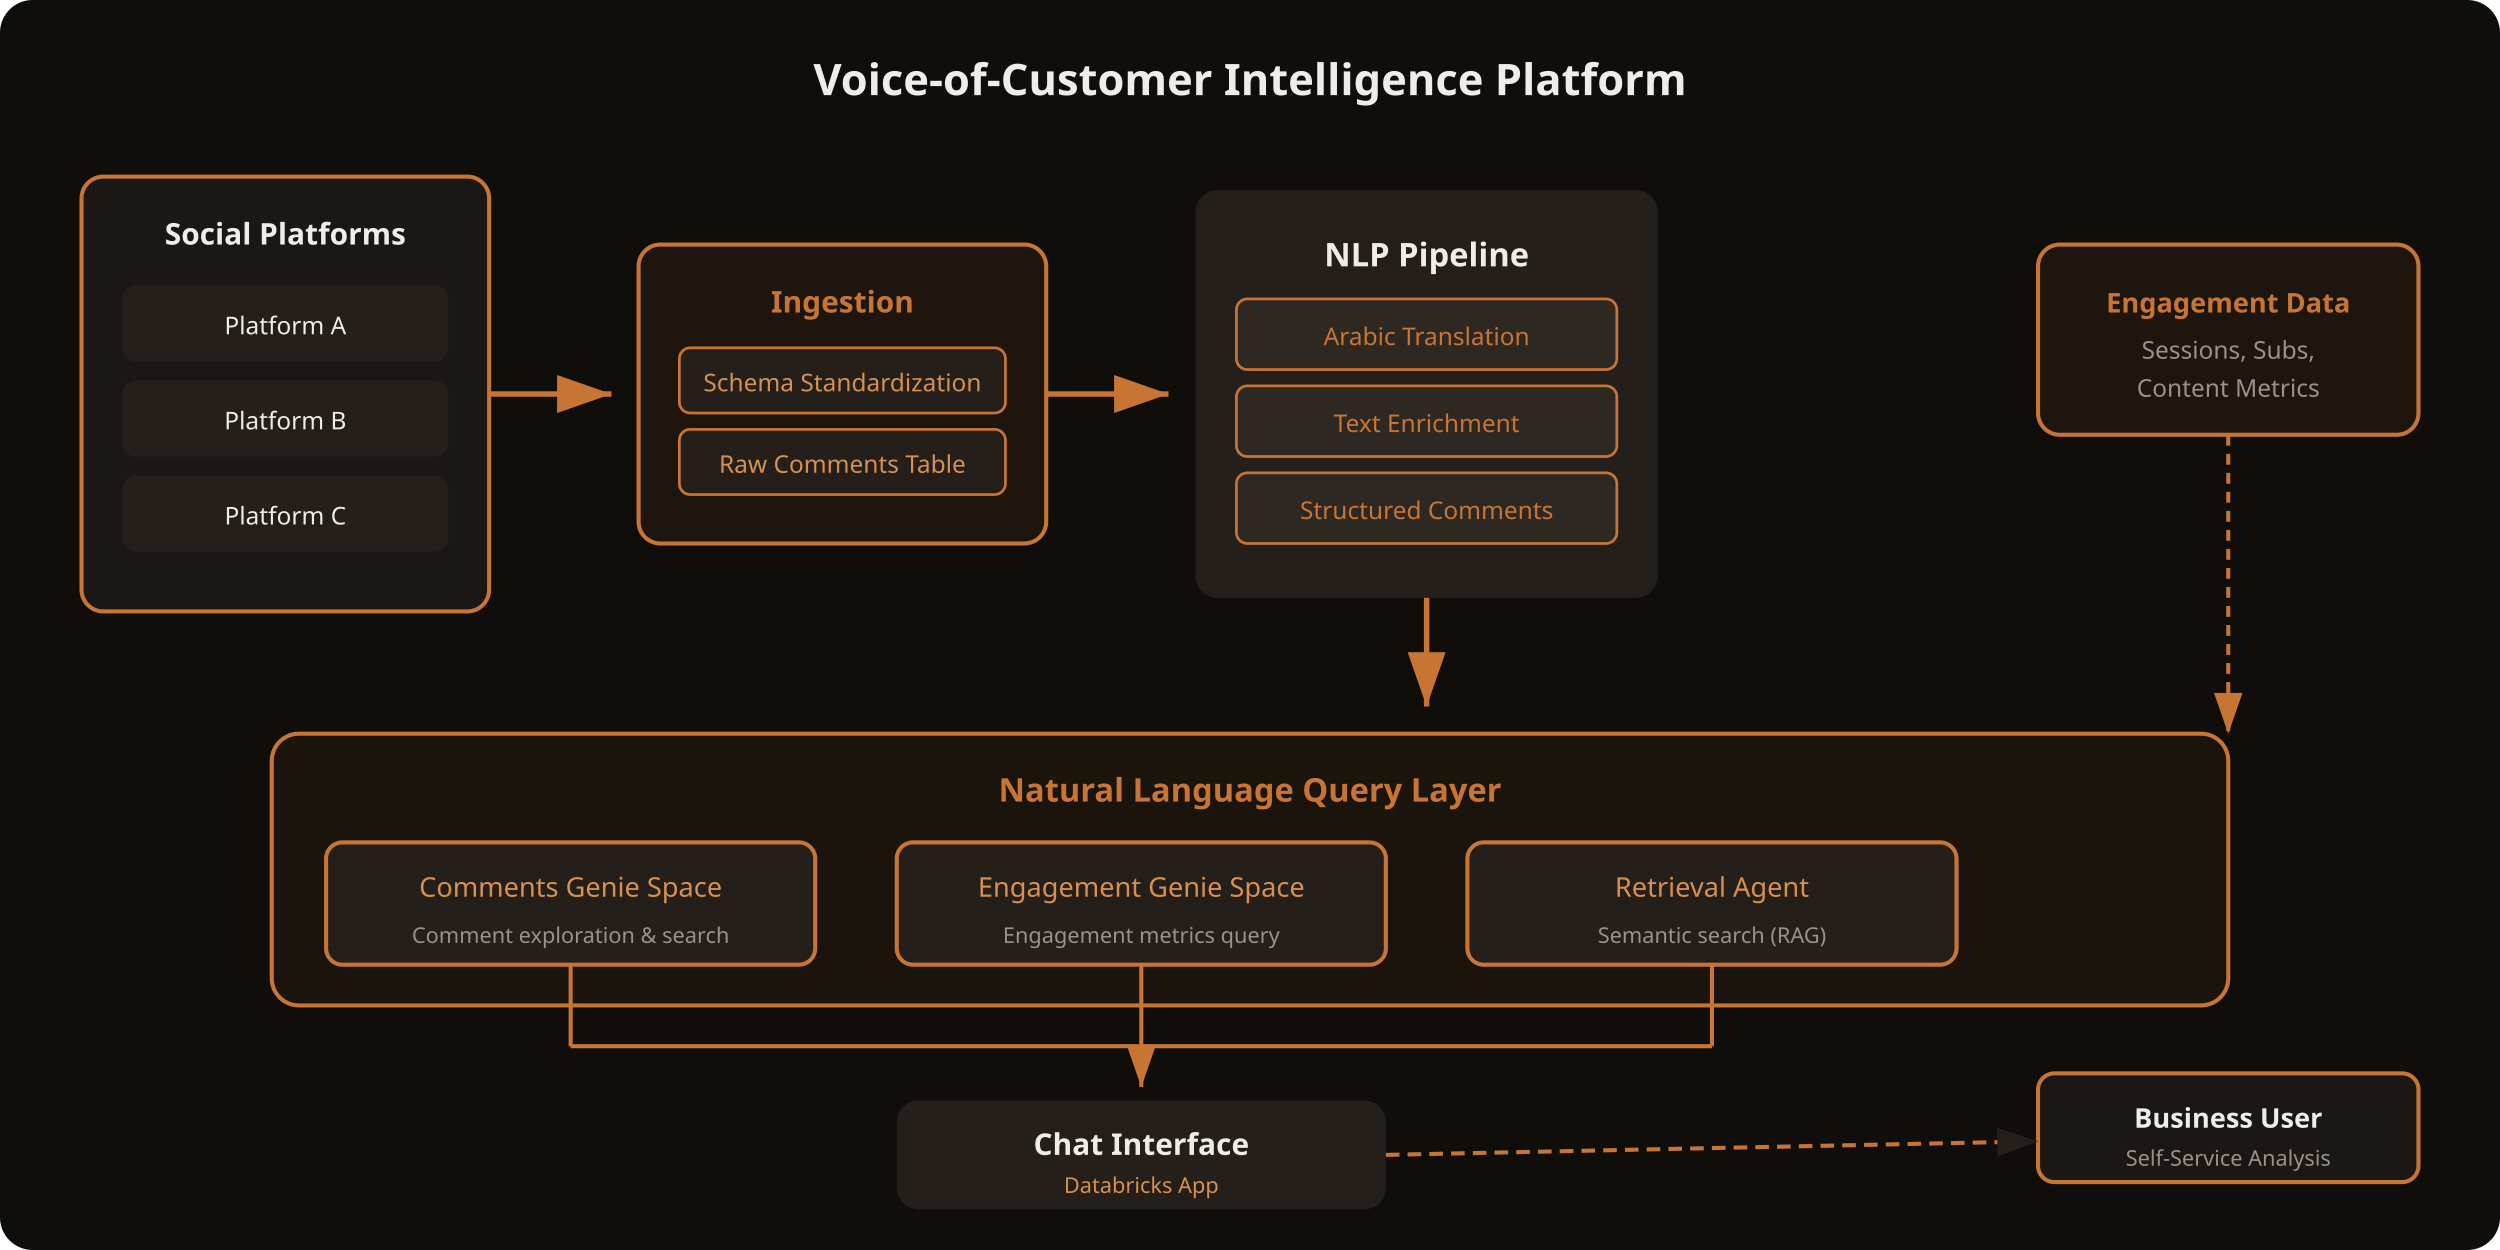
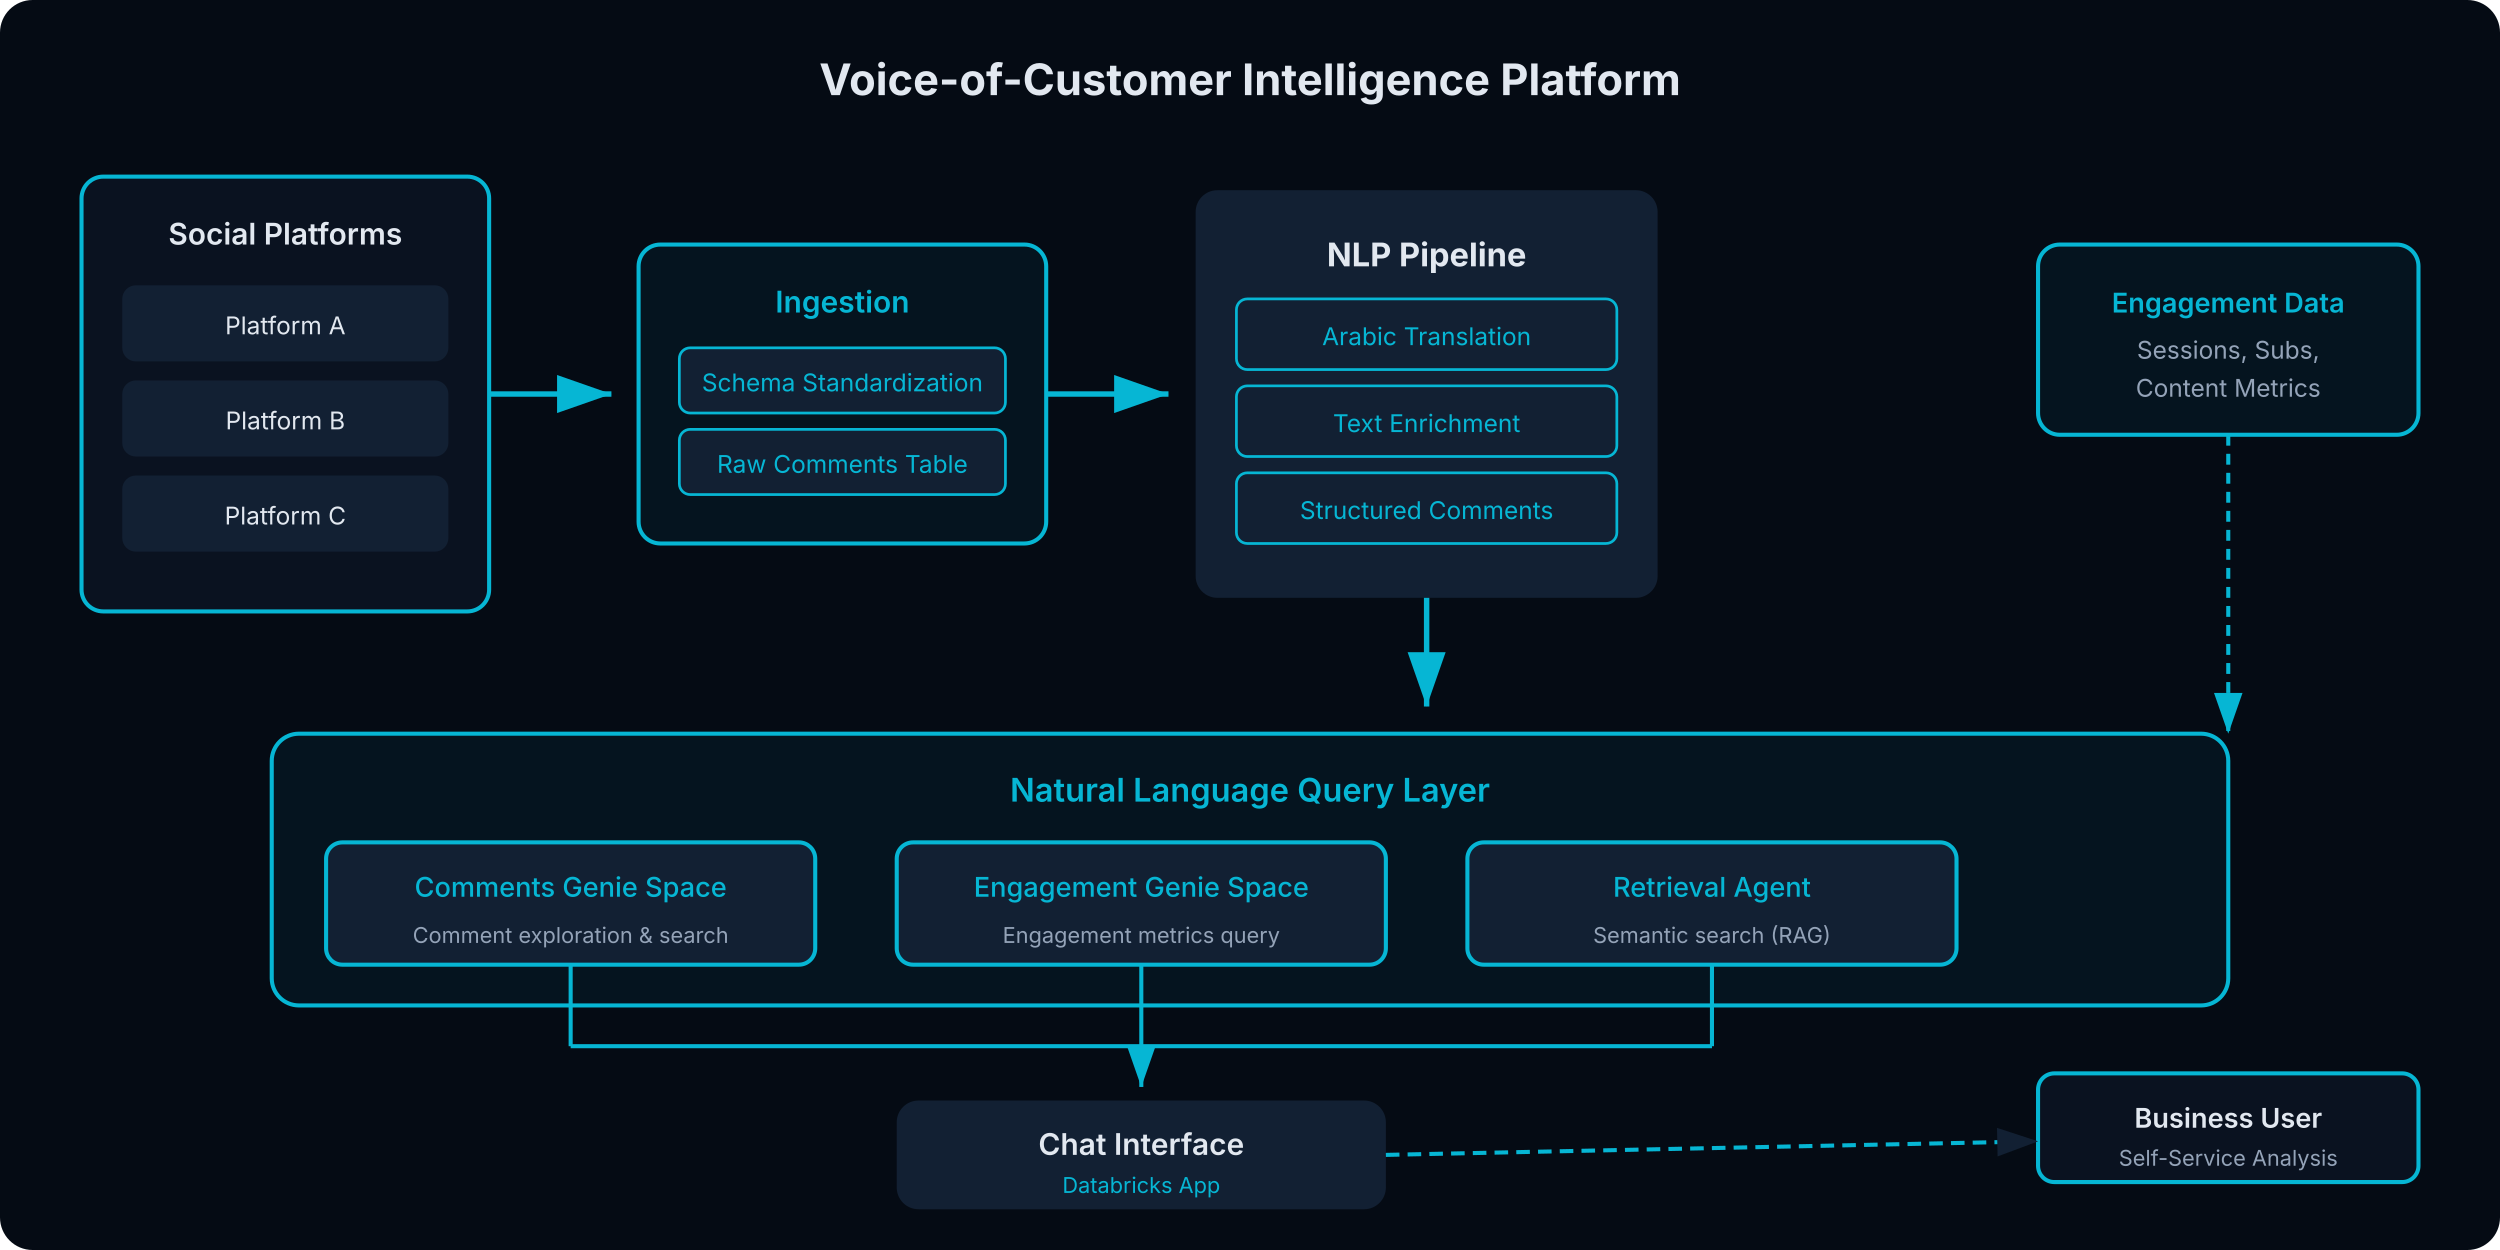
- <svg xmlns="http://www.w3.org/2000/svg" viewBox="0 0 920 460" font-family="Space Grotesk, system-ui, sans-serif">
+ <svg xmlns="http://www.w3.org/2000/svg" viewBox="0 0 920 460" font-family="Inter, system-ui, sans-serif">
  <defs>
    <marker id="ar" markerWidth="10" markerHeight="7" refX="10" refY="3.5" orient="auto">
-       <polygon points="0 0, 10 3.5, 0 7" fill="#C87533" />
+       <polygon points="0 0, 10 3.5, 0 7" fill="#06B6D4" />
    </marker>
    <marker id="ar2" markerWidth="10" markerHeight="7" refX="10" refY="3.5" orient="auto">
-       <polygon points="0 0, 10 3.5, 0 7" fill="#241F1B" />
+       <polygon points="0 0, 10 3.5, 0 7" fill="#122033" />
    </marker>
  </defs>
-   <rect width="920" height="460" rx="12" fill="#0F0E0B" />
-   <text x="460" y="35" text-anchor="middle" font-size="16" font-weight="700" fill="#F0EDE8">Voice-of-Customer Intelligence Platform</text>
-   <rect x="30" y="65" width="150" height="160" rx="8" fill="#1A1714" stroke="#C87533" stroke-width="1.5" />
-   <text x="105" y="90" text-anchor="middle" font-size="11" font-weight="600" fill="#F0EDE8">Social Platforms</text>
-   <rect x="45" y="105" width="120" height="28" rx="5" fill="#241F1B" />
-   <text x="105" y="123" text-anchor="middle" font-size="9" fill="#F0EDE8">Platform A</text>
-   <rect x="45" y="140" width="120" height="28" rx="5" fill="#241F1B" />
-   <text x="105" y="158" text-anchor="middle" font-size="9" fill="#F0EDE8">Platform B</text>
-   <rect x="45" y="175" width="120" height="28" rx="5" fill="#241F1B" />
-   <text x="105" y="193" text-anchor="middle" font-size="9" fill="#F0EDE8">Platform C</text>
-   <line x1="180" y1="145" x2="225" y2="145" stroke="#C87533" stroke-width="2" marker-end="url(#ar)" />
-   <rect x="235" y="90" width="150" height="110" rx="8" fill="#C87533" fill-opacity="0.08" stroke="#C87533" stroke-width="1.5" />
-   <text x="310" y="115" text-anchor="middle" font-size="11" font-weight="600" fill="#C87533">Ingestion</text>
-   <rect x="250" y="128" width="120" height="24" rx="4" fill="#241F1B" stroke="#C87533" stroke-width="1" />
-   <text x="310" y="144" text-anchor="middle" font-size="9" fill="#D98F4E">Schema Standardization</text>
-   <rect x="250" y="158" width="120" height="24" rx="4" fill="#241F1B" stroke="#C87533" stroke-width="1" />
-   <text x="310" y="174" text-anchor="middle" font-size="9" fill="#D98F4E">Raw Comments Table</text>
-   <line x1="385" y1="145" x2="430" y2="145" stroke="#C87533" stroke-width="2" marker-end="url(#ar)" />
-   <rect x="440" y="70" width="170" height="150" rx="8" fill="#241F1B" />
-   <text x="525" y="98" text-anchor="middle" font-size="12" font-weight="700" fill="#F0EDE8">NLP Pipeline</text>
-   <rect x="455" y="110" width="140" height="26" rx="4" fill="#2E2823" stroke="#C87533" stroke-width="1" />
-   <text x="525" y="127" text-anchor="middle" font-size="9" fill="#C87533">Arabic Translation</text>
-   <rect x="455" y="142" width="140" height="26" rx="4" fill="#2E2823" stroke="#C87533" stroke-width="1" />
-   <text x="525" y="159" text-anchor="middle" font-size="9" fill="#C87533">Text Enrichment</text>
-   <rect x="455" y="174" width="140" height="26" rx="4" fill="#2E2823" stroke="#C87533" stroke-width="1" />
-   <text x="525" y="191" text-anchor="middle" font-size="9" fill="#C87533">Structured Comments</text>
-   <line x1="525" y1="220" x2="525" y2="260" stroke="#C87533" stroke-width="2" marker-end="url(#ar)" />
-   <rect x="100" y="270" width="720" height="100" rx="10" fill="#C87533" fill-opacity="0.06" stroke="#C87533" stroke-width="1.5" />
-   <text x="460" y="295" text-anchor="middle" font-size="12" font-weight="600" fill="#C87533">Natural Language Query Layer</text>
-   <rect x="120" y="310" width="180" height="45" rx="6" fill="#241F1B" stroke="#C87533" stroke-width="1.5" />
-   <text x="210" y="330" text-anchor="middle" font-size="10" font-weight="500" fill="#D98F4E">Comments Genie Space</text>
-   <text x="210" y="347" text-anchor="middle" font-size="8" fill="#9C9189">Comment exploration &amp; search</text>
-   <rect x="330" y="310" width="180" height="45" rx="6" fill="#241F1B" stroke="#C87533" stroke-width="1.5" />
-   <text x="420" y="330" text-anchor="middle" font-size="10" font-weight="500" fill="#D98F4E">Engagement Genie Space</text>
-   <text x="420" y="347" text-anchor="middle" font-size="8" fill="#9C9189">Engagement metrics query</text>
-   <rect x="540" y="310" width="180" height="45" rx="6" fill="#241F1B" stroke="#C87533" stroke-width="1.5" />
-   <text x="630" y="330" text-anchor="middle" font-size="10" font-weight="500" fill="#D98F4E">Retrieval Agent</text>
-   <text x="630" y="347" text-anchor="middle" font-size="8" fill="#9C9189">Semantic search (RAG)</text>
-   <line x1="210" y1="355" x2="210" y2="385" stroke="#C87533" stroke-width="1.5" />
-   <line x1="420" y1="355" x2="420" y2="385" stroke="#C87533" stroke-width="1.5" />
-   <line x1="630" y1="355" x2="630" y2="385" stroke="#C87533" stroke-width="1.5" />
-   <line x1="210" y1="385" x2="630" y2="385" stroke="#C87533" stroke-width="1.5" />
-   <line x1="420" y1="385" x2="420" y2="400" stroke="#C87533" stroke-width="1.5" marker-end="url(#ar)" />
-   <rect x="330" y="405" width="180" height="40" rx="8" fill="#241F1B" />
-   <text x="420" y="425" text-anchor="middle" font-size="11" font-weight="600" fill="#F0EDE8">Chat Interface</text>
-   <text x="420" y="439" text-anchor="middle" font-size="8" fill="#D98F4E">Databricks App</text>
-   <rect x="750" y="395" width="140" height="40" rx="6" fill="#1A1714" stroke="#C87533" stroke-width="1.5" />
-   <text x="820" y="415" text-anchor="middle" font-size="10" font-weight="600" fill="#F0EDE8">Business User</text>
-   <text x="820" y="429" text-anchor="middle" font-size="8" fill="#9C9189">Self-Service Analysis</text>
-   <line x1="510" y1="425" x2="750" y2="420" stroke="#C87533" stroke-width="1.5" stroke-dasharray="5,3" marker-end="url(#ar2)" />
-   <rect x="750" y="90" width="140" height="70" rx="8" fill="#C87533" fill-opacity="0.08" stroke="#C87533" stroke-width="1.5" />
-   <text x="820" y="115" text-anchor="middle" font-size="10" font-weight="600" fill="#C87533">Engagement Data</text>
-   <text x="820" y="132" text-anchor="middle" font-size="9" fill="#9C9189">Sessions, Subs,</text>
-   <text x="820" y="146" text-anchor="middle" font-size="9" fill="#9C9189">Content Metrics</text>
-   <line x1="820" y1="160" x2="820" y2="270" stroke="#C87533" stroke-width="1.5" stroke-dasharray="4,3" marker-end="url(#ar)" />
+   <rect width="920" height="460" rx="12" fill="#050B14" />
+   <text x="460" y="35" text-anchor="middle" font-size="16" font-weight="700" fill="#E2E8F0">Voice-of-Customer Intelligence Platform</text>
+   <rect x="30" y="65" width="150" height="160" rx="8" stroke-width="1.5" fill="#0A1220" stroke="#06B6D4" />
+   <text x="105" y="90" text-anchor="middle" font-size="11" font-weight="600" fill="#E2E8F0">Social Platforms</text>
+   <rect x="45" y="105" width="120" height="28" rx="5" fill="#122033" />
+   <text x="105" y="123" text-anchor="middle" font-size="9" fill="#E2E8F0">Platform A</text>
+   <rect x="45" y="140" width="120" height="28" rx="5" fill="#122033" />
+   <text x="105" y="158" text-anchor="middle" font-size="9" fill="#E2E8F0">Platform B</text>
+   <rect x="45" y="175" width="120" height="28" rx="5" fill="#122033" />
+   <text x="105" y="193" text-anchor="middle" font-size="9" fill="#E2E8F0">Platform C</text>
+   <line x1="180" y1="145" x2="225" y2="145" stroke-width="2" marker-end="url(#ar)" stroke="#06B6D4" />
+   <rect x="235" y="90" width="150" height="110" rx="8" fill="rgba(6,182,212,0.06)" stroke="#06B6D4" stroke-width="1.5" />
+   <text x="310" y="115" text-anchor="middle" font-size="11" font-weight="600" fill="#06B6D4">Ingestion</text>
+   <rect x="250" y="128" width="120" height="24" rx="4" stroke-width="1" fill="#122033" stroke="#06B6D4" />
+   <text x="310" y="144" text-anchor="middle" font-size="9" fill="#06B6D4">Schema Standardization</text>
+   <rect x="250" y="158" width="120" height="24" rx="4" stroke-width="1" fill="#122033" stroke="#06B6D4" />
+   <text x="310" y="174" text-anchor="middle" font-size="9" fill="#06B6D4">Raw Comments Table</text>
+   <line x1="385" y1="145" x2="430" y2="145" stroke-width="2" marker-end="url(#ar)" stroke="#06B6D4" />
+   <rect x="440" y="70" width="170" height="150" rx="8" fill="#122033" />
+   <text x="525" y="98" text-anchor="middle" font-size="12" font-weight="700" fill="#E2E8F0">NLP Pipeline</text>
+   <rect x="455" y="110" width="140" height="26" rx="4" stroke-width="1" fill="#122033" stroke="#06B6D4" />
+   <text x="525" y="127" text-anchor="middle" font-size="9" fill="#06B6D4">Arabic Translation</text>
+   <rect x="455" y="142" width="140" height="26" rx="4" stroke-width="1" fill="#122033" stroke="#06B6D4" />
+   <text x="525" y="159" text-anchor="middle" font-size="9" fill="#06B6D4">Text Enrichment</text>
+   <rect x="455" y="174" width="140" height="26" rx="4" stroke-width="1" fill="#122033" stroke="#06B6D4" />
+   <text x="525" y="191" text-anchor="middle" font-size="9" fill="#06B6D4">Structured Comments</text>
+   <line x1="525" y1="220" x2="525" y2="260" stroke-width="2" marker-end="url(#ar)" stroke="#06B6D4" />
+   <rect x="100" y="270" width="720" height="100" rx="10" fill="rgba(6,182,212,0.06)" stroke="#06B6D4" stroke-width="1.5" />
+   <text x="460" y="295" text-anchor="middle" font-size="12" font-weight="600" fill="#06B6D4">Natural Language Query Layer</text>
+   <rect x="120" y="310" width="180" height="45" rx="6" stroke-width="1.5" fill="#122033" stroke="#06B6D4" />
+   <text x="210" y="330" text-anchor="middle" font-size="10" font-weight="500" fill="#06B6D4">Comments Genie Space</text>
+   <text x="210" y="347" text-anchor="middle" font-size="8" fill="#94A3B8">Comment exploration &amp; search</text>
+   <rect x="330" y="310" width="180" height="45" rx="6" stroke-width="1.5" fill="#122033" stroke="#06B6D4" />
+   <text x="420" y="330" text-anchor="middle" font-size="10" font-weight="500" fill="#06B6D4">Engagement Genie Space</text>
+   <text x="420" y="347" text-anchor="middle" font-size="8" fill="#94A3B8">Engagement metrics query</text>
+   <rect x="540" y="310" width="180" height="45" rx="6" stroke-width="1.5" fill="#122033" stroke="#06B6D4" />
+   <text x="630" y="330" text-anchor="middle" font-size="10" font-weight="500" fill="#06B6D4">Retrieval Agent</text>
+   <text x="630" y="347" text-anchor="middle" font-size="8" fill="#94A3B8">Semantic search (RAG)</text>
+   <line x1="210" y1="355" x2="210" y2="385" stroke-width="1.5" stroke="#06B6D4" />
+   <line x1="420" y1="355" x2="420" y2="385" stroke-width="1.5" stroke="#06B6D4" />
+   <line x1="630" y1="355" x2="630" y2="385" stroke-width="1.5" stroke="#06B6D4" />
+   <line x1="210" y1="385" x2="630" y2="385" stroke-width="1.5" stroke="#06B6D4" />
+   <line x1="420" y1="385" x2="420" y2="400" stroke-width="1.5" marker-end="url(#ar)" stroke="#06B6D4" />
+   <rect x="330" y="405" width="180" height="40" rx="8" fill="#122033" />
+   <text x="420" y="425" text-anchor="middle" font-size="11" font-weight="600" fill="#E2E8F0">Chat Interface</text>
+   <text x="420" y="439" text-anchor="middle" font-size="8" fill="#06B6D4">Databricks App</text>
+   <rect x="750" y="395" width="140" height="40" rx="6" stroke-width="1.5" fill="#0A1220" stroke="#06B6D4" />
+   <text x="820" y="415" text-anchor="middle" font-size="10" font-weight="600" fill="#E2E8F0">Business User</text>
+   <text x="820" y="429" text-anchor="middle" font-size="8" fill="#94A3B8">Self-Service Analysis</text>
+   <line x1="510" y1="425" x2="750" y2="420" stroke-width="1.5" stroke-dasharray="5,3" marker-end="url(#ar2)" stroke="#06B6D4" />
+   <rect x="750" y="90" width="140" height="70" rx="8" fill="rgba(6,182,212,0.06)" stroke="#06B6D4" stroke-width="1.5" />
+   <text x="820" y="115" text-anchor="middle" font-size="10" font-weight="600" fill="#06B6D4">Engagement Data</text>
+   <text x="820" y="132" text-anchor="middle" font-size="9" fill="#94A3B8">Sessions, Subs,</text>
+   <text x="820" y="146" text-anchor="middle" font-size="9" fill="#94A3B8">Content Metrics</text>
+   <line x1="820" y1="160" x2="820" y2="270" stroke-width="1.5" stroke-dasharray="4,3" marker-end="url(#ar)" stroke="#06B6D4" />
</svg>
